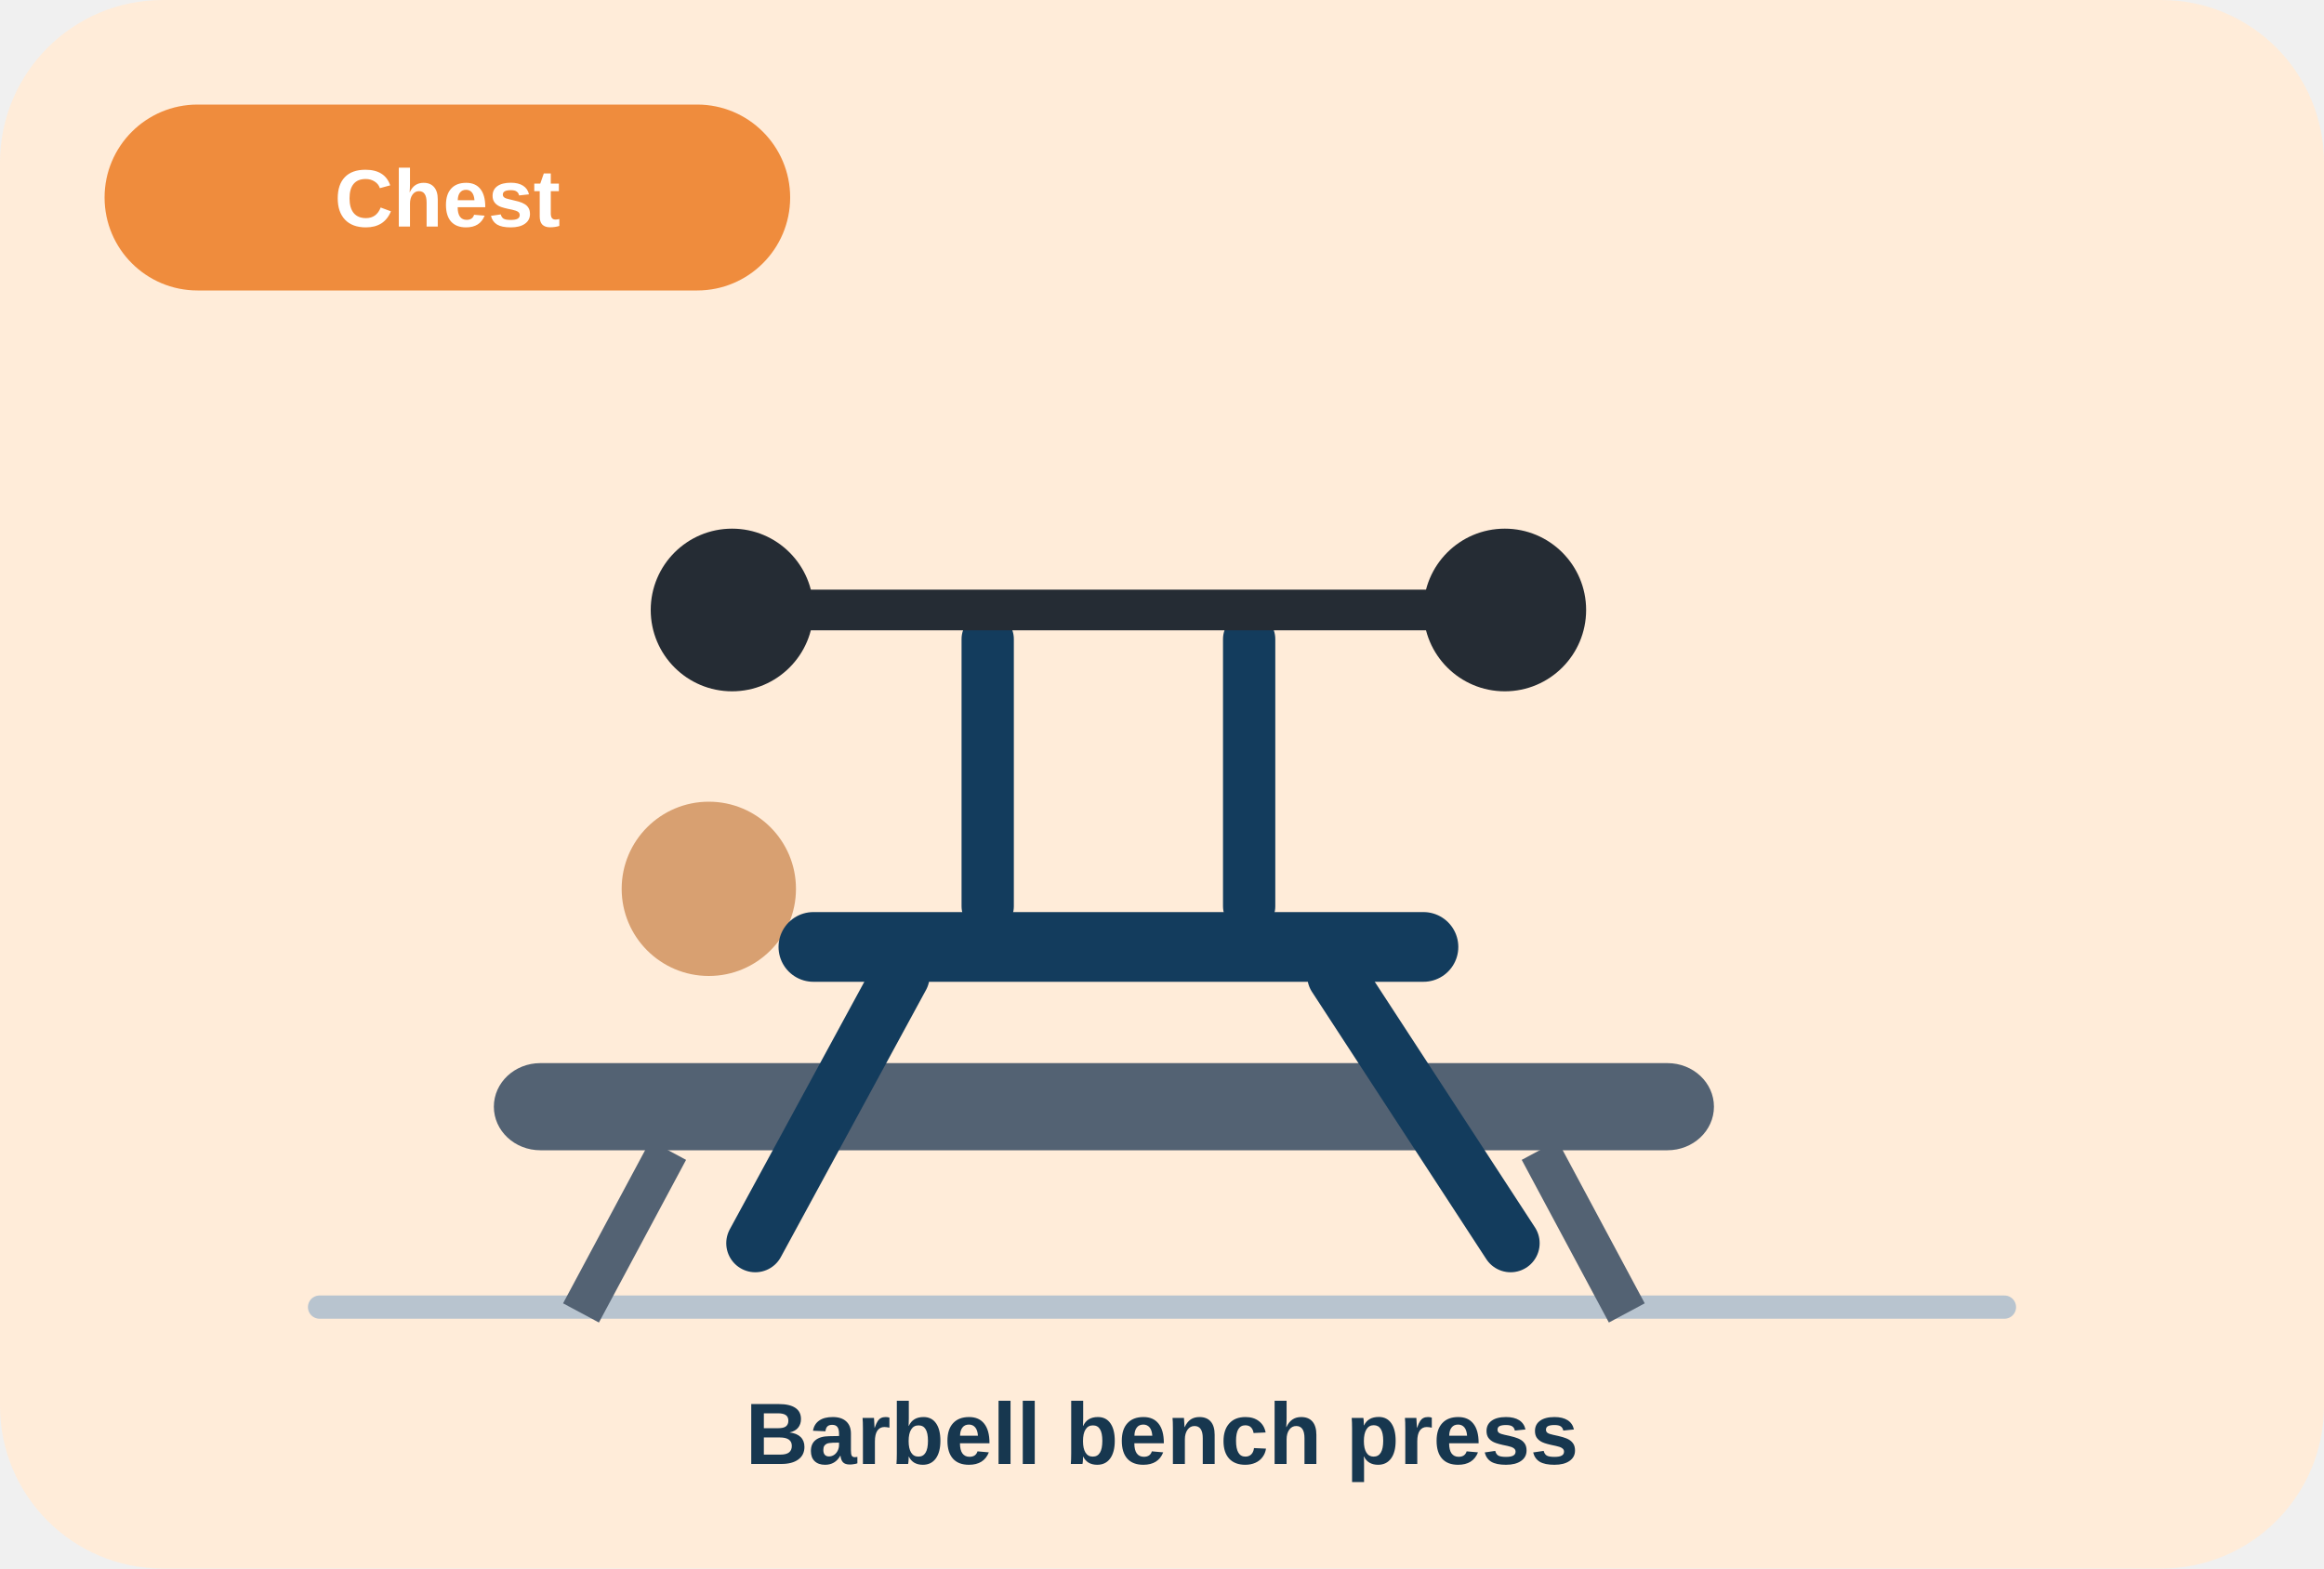
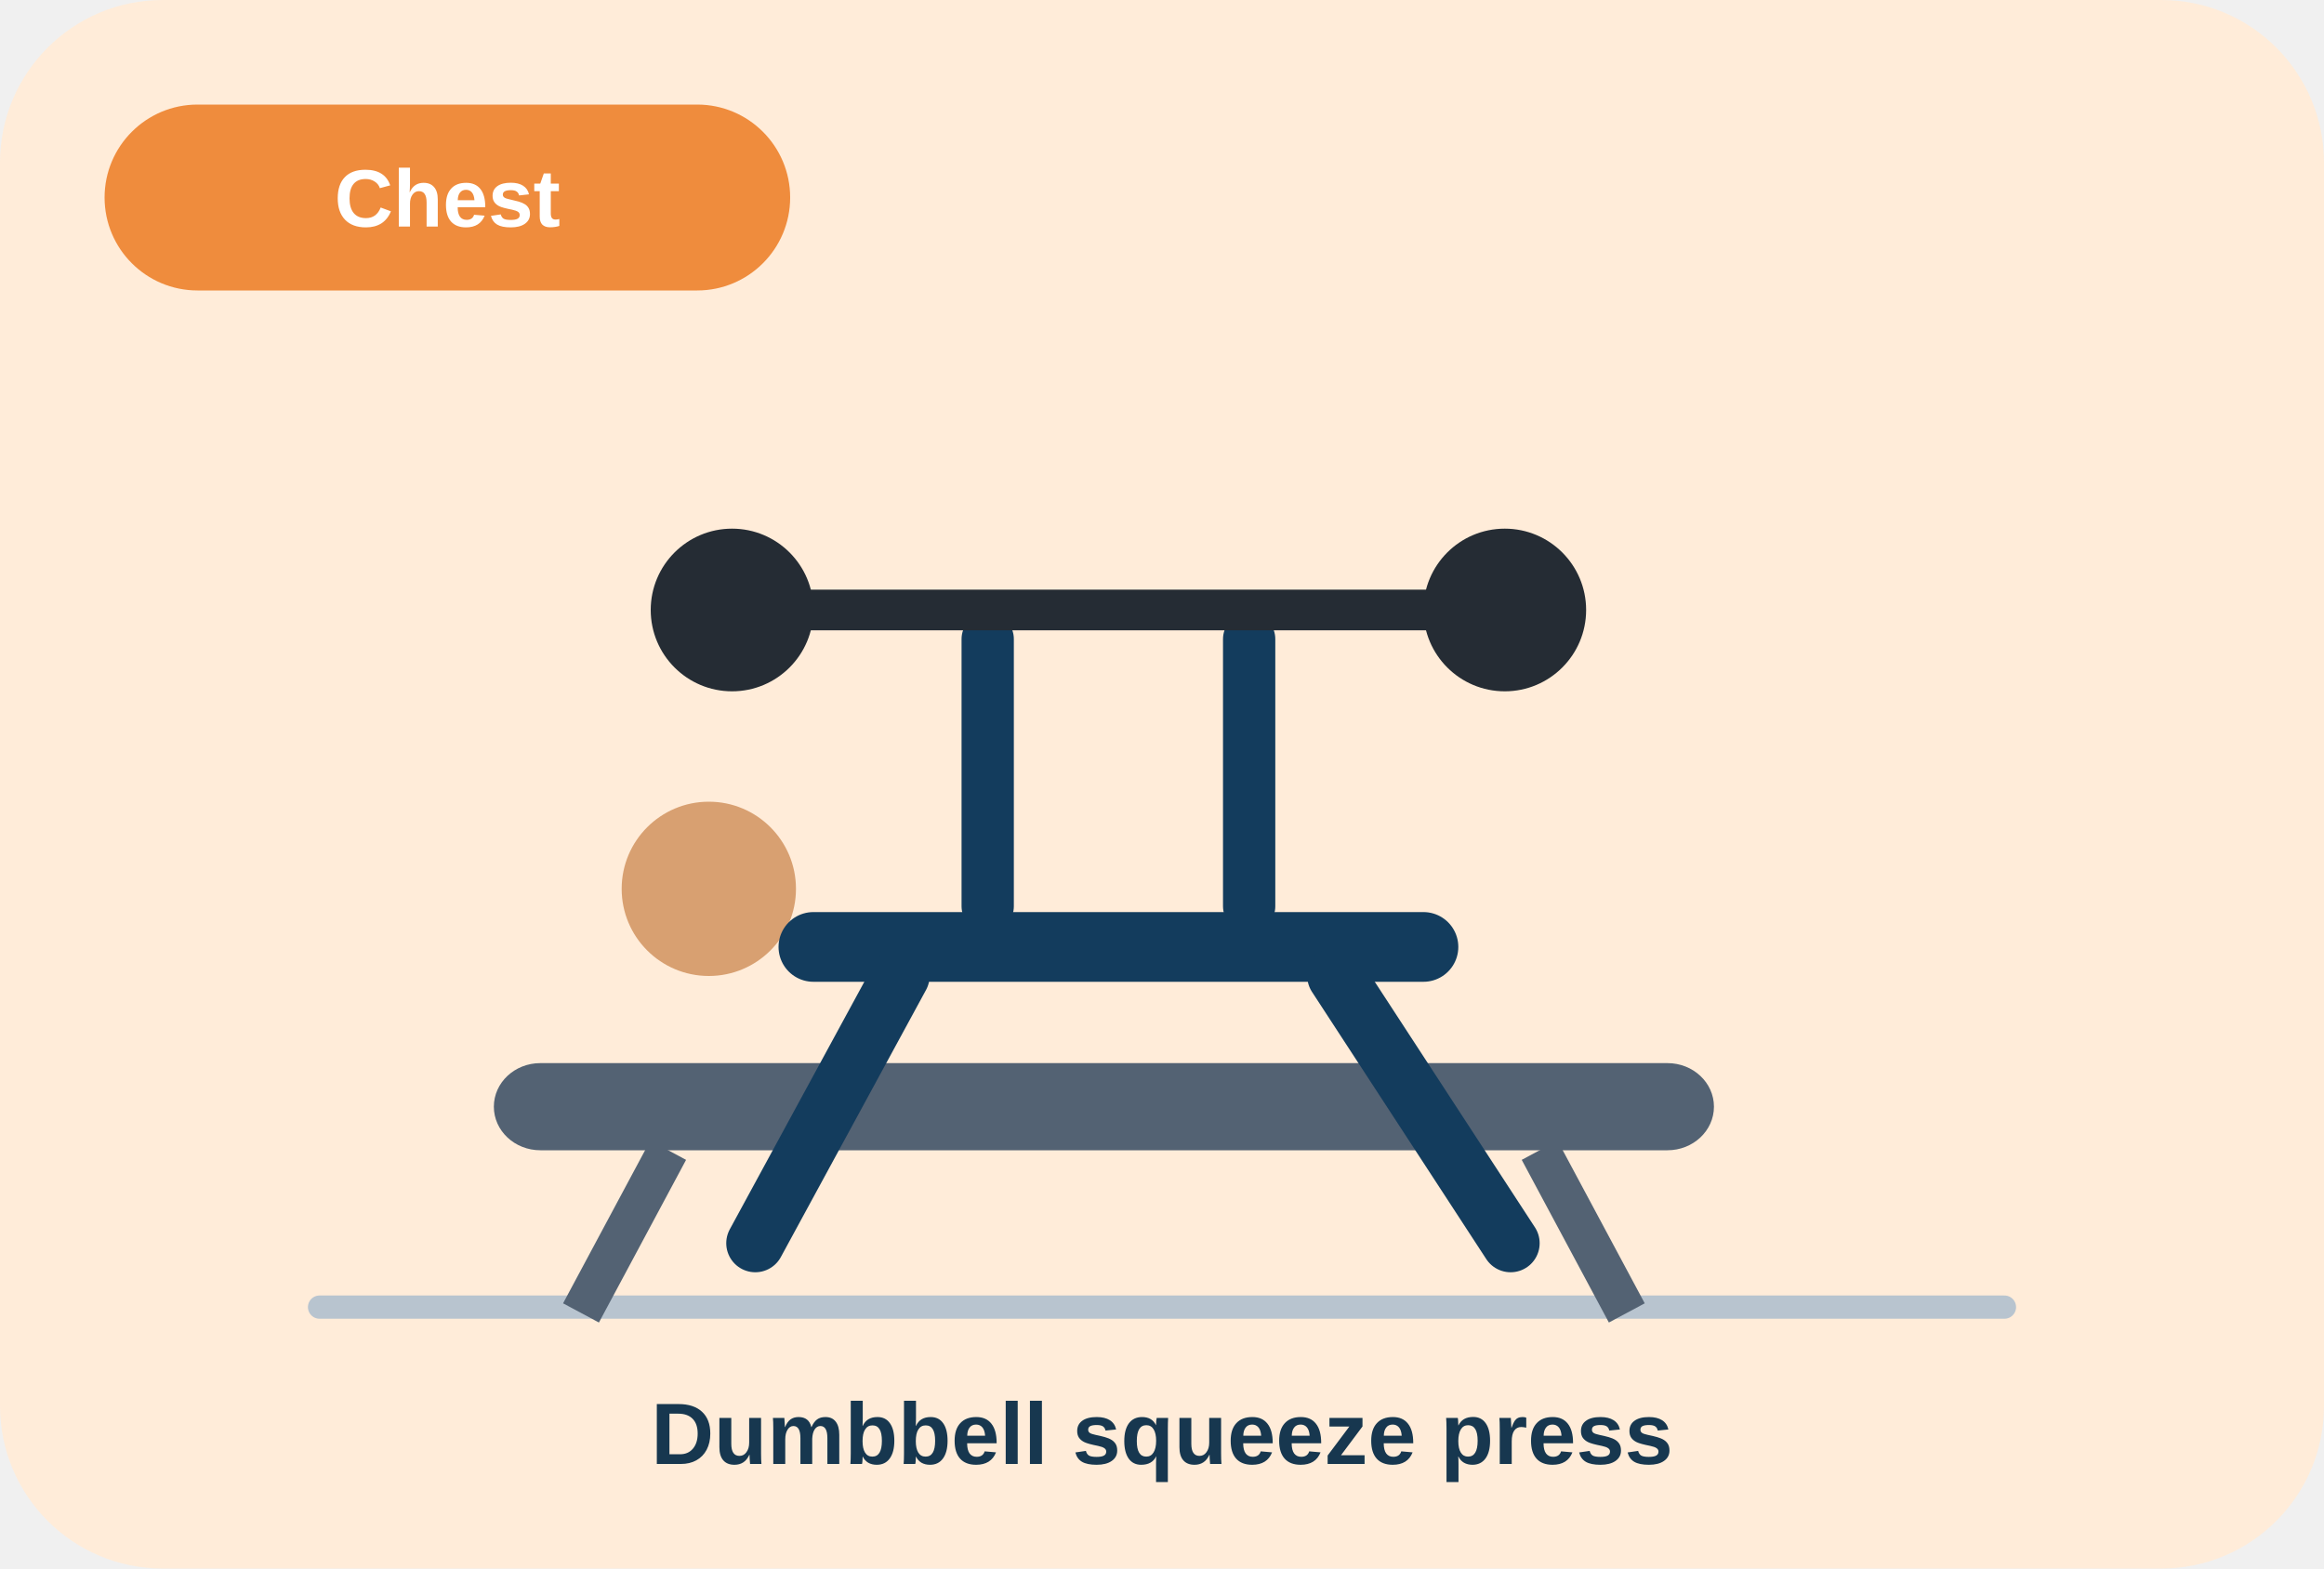
<svg xmlns="http://www.w3.org/2000/svg" width="400" height="270" viewBox="0 0 400 270">
  <rect width="400" height="270" rx="28" fill="#ffecd9" />
  <rect x="18" y="18" width="118" height="32" rx="16" fill="#ef8c3d" />
  <text x="77" y="39" fill="#fff" font-family="-apple-system,Arial" font-size="14" font-weight="800" text-anchor="middle">Chest</text>
  <path d="M55 225 H345" stroke="#b8c4cf" stroke-width="4" stroke-linecap="round" />
  <rect x="85" y="183" width="210" height="15" rx="8" fill="#536273" />
  <path d="M115 198 L100 226 M265 198 L280 226" stroke="#536273" stroke-width="7" />
  <circle cx="122" cy="153" r="15" fill="#d8a071" />
  <path d="M140 163 L245 163" stroke="#133c5d" stroke-width="12" stroke-linecap="round" />
  <path d="M155 168 L130 214 M230 168 L260 214" stroke="#133c5d" stroke-width="10" stroke-linecap="round" />
  <path d="M170 156 L170 110 M215 156 L215 110" stroke="#133c5d" stroke-width="9" stroke-linecap="round" />
  <path d="M130 105 H255" stroke="#252c34" stroke-width="7" />
  <circle cx="126" cy="105" r="14" fill="#252c34" />
  <circle cx="259" cy="105" r="14" fill="#252c34" />
-   <text x="200" y="252" fill="#17374f" font-family="-apple-system,Arial" font-size="15" font-weight="800" text-anchor="middle">Barbell bench press</text>
+   <text x="200" y="252" fill="#17374f" font-family="-apple-system,Arial" font-size="15" font-weight="800" text-anchor="middle">Dumbbell squeeze press</text>
</svg>
